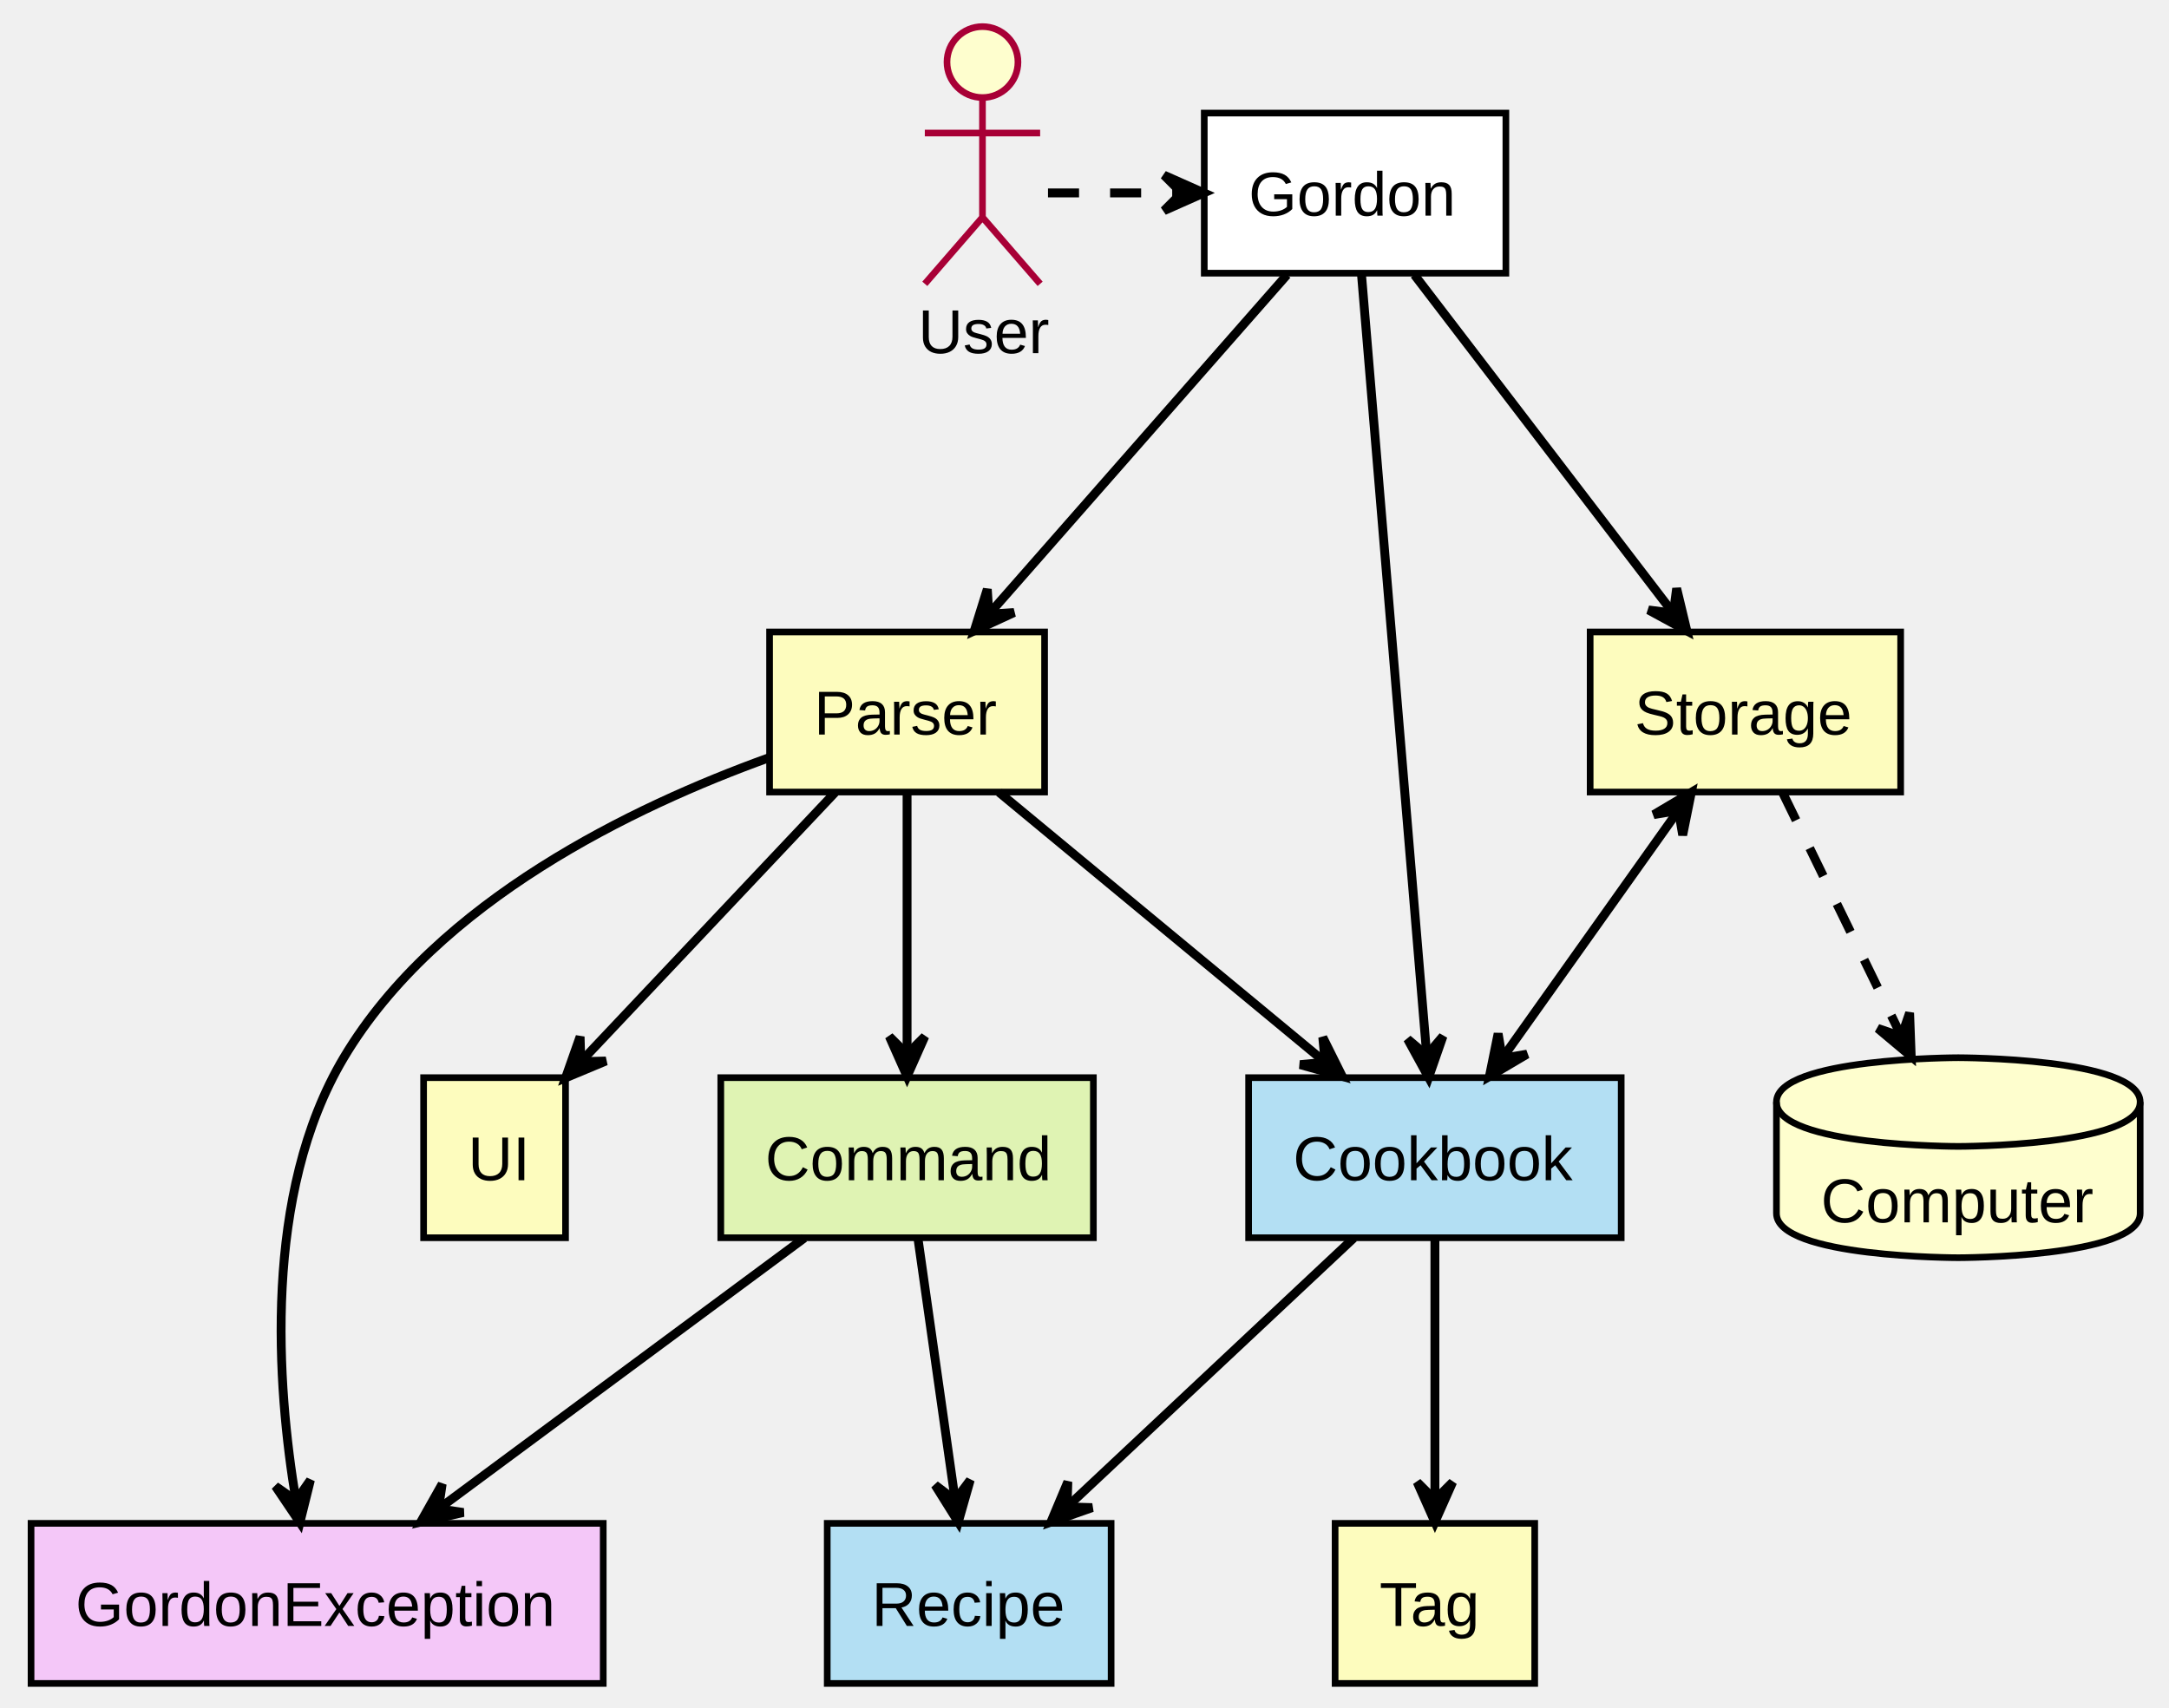
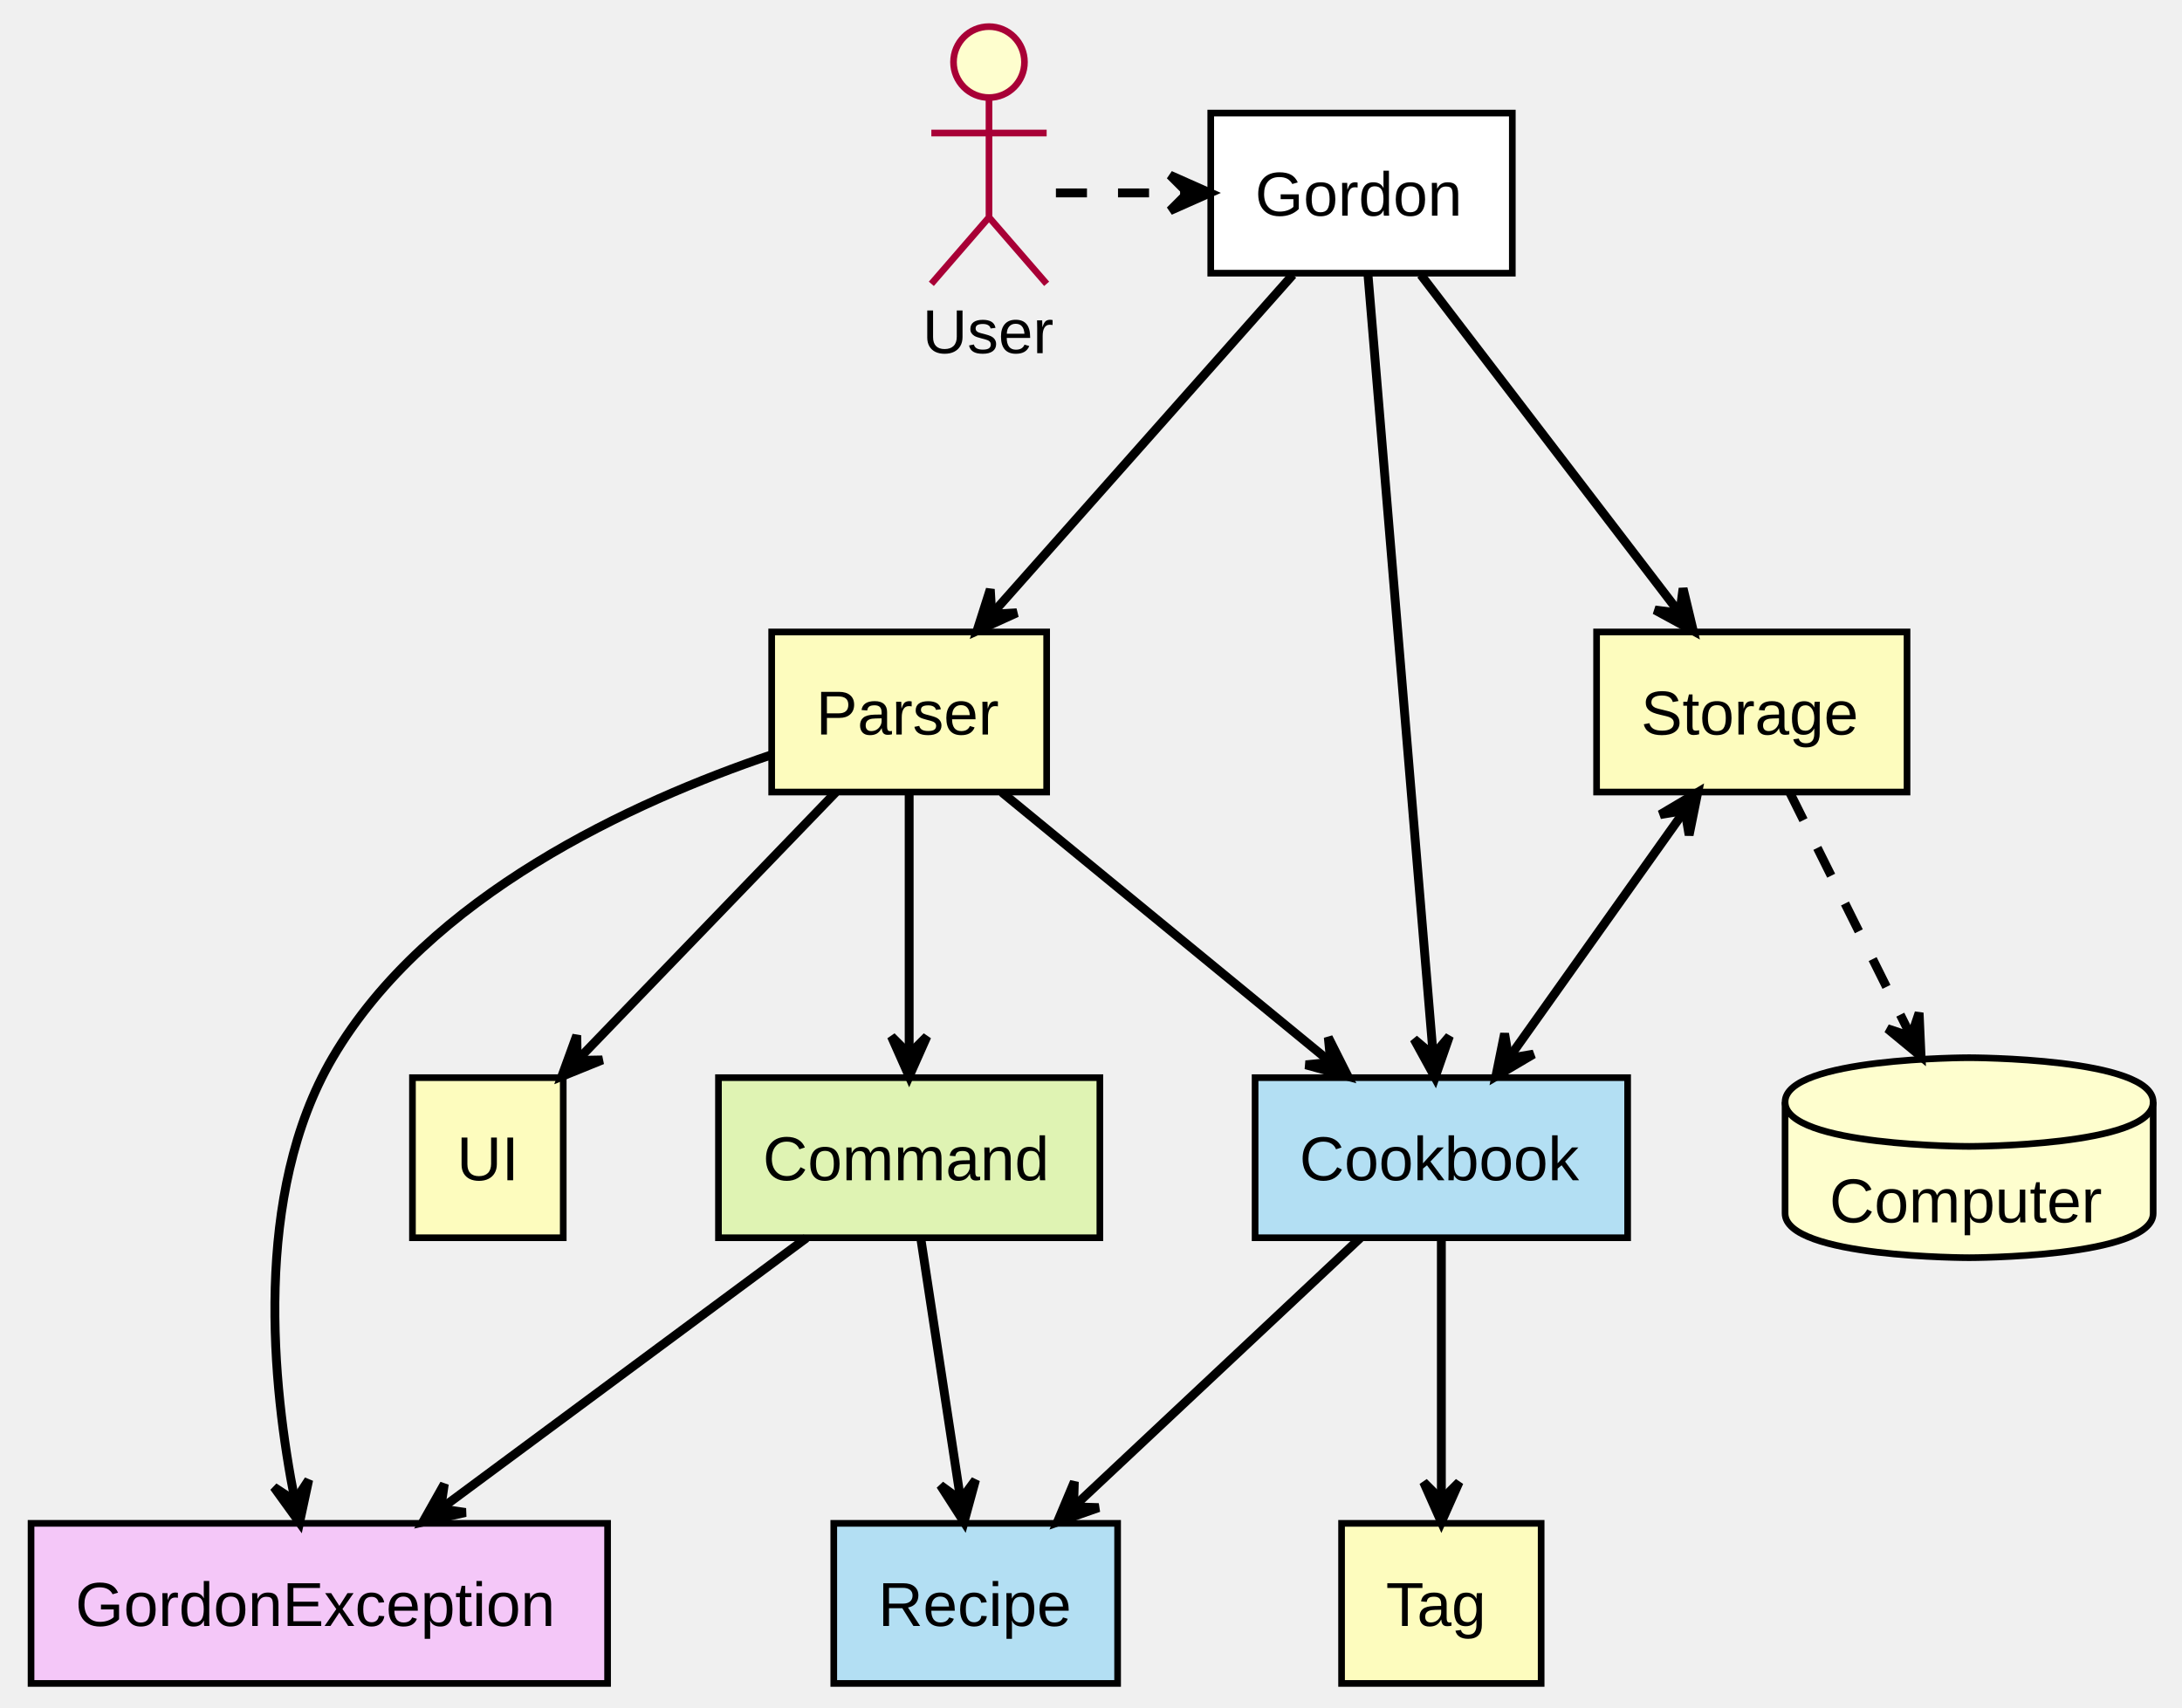
- <svg xmlns="http://www.w3.org/2000/svg" contentScriptType="application/ecmascript" contentStyleType="text/css" height="385px" preserveAspectRatio="none" style="width:489px;height:385px;background:#FFFFFF;" version="1.1" viewBox="0 0 489 385" width="489px" zoomAndPan="magnify">
+ <svg xmlns="http://www.w3.org/2000/svg" contentScriptType="application/ecmascript" contentStyleType="text/css" height="385px" preserveAspectRatio="none" style="width:492px;height:385px;background:#FFFFFF;" version="1.1" viewBox="0 0 492 385" width="492px" zoomAndPan="magnify">
  <defs />
  <g>
-     <rect fill="#FFFFFF" height="36.099" style="stroke:#000000;stroke-width:1.5;" width="68" x="271.5" y="25.5" />
-     <text fill="#000000" font-family="Arial" font-size="14" lengthAdjust="spacing" textLength="48" x="281.5" y="48.632">Gordon</text>
-     <rect fill="#B3DFF3" height="36.099" style="stroke:#000000;stroke-width:1.5;" width="84" x="281.5" y="243" />
-     <text fill="#000000" font-family="Arial" font-size="14" lengthAdjust="spacing" textLength="64" x="291.5" y="266.132">Cookbook</text>
-     <rect fill="#B3DFF3" height="36.099" style="stroke:#000000;stroke-width:1.5;" width="64" x="186.5" y="343.5" />
-     <text fill="#000000" font-family="Arial" font-size="14" lengthAdjust="spacing" textLength="44" x="196.5" y="366.632">Recipe</text>
-     <rect fill="#FDFCBE" height="36.099" style="stroke:#000000;stroke-width:1.5;" width="62" x="173.5" y="142.5" />
-     <text fill="#000000" font-family="Arial" font-size="14" lengthAdjust="spacing" textLength="42" x="183.5" y="165.632">Parser</text>
-     <rect fill="#FDFCBE" height="36.099" style="stroke:#000000;stroke-width:1.5;" width="45" x="301" y="343.5" />
-     <text fill="#000000" font-family="Arial" font-size="14" lengthAdjust="spacing" textLength="25" x="311" y="366.632">Tag</text>
-     <rect fill="#FDFCBE" height="36.099" style="stroke:#000000;stroke-width:1.5;" width="70" x="358.5" y="142.5" />
-     <text fill="#000000" font-family="Arial" font-size="14" lengthAdjust="spacing" textLength="50" x="368.5" y="165.632">Storage</text>
-     <rect fill="#DFF3B3" height="36.099" style="stroke:#000000;stroke-width:1.5;" width="84" x="162.5" y="243" />
-     <text fill="#000000" font-family="Arial" font-size="14" lengthAdjust="spacing" textLength="64" x="172.5" y="266.132">Command</text>
-     <rect fill="#FDFCBE" height="36.099" style="stroke:#000000;stroke-width:1.5;" width="32" x="95.5" y="243" />
-     <text fill="#000000" font-family="Arial" font-size="14" lengthAdjust="spacing" textLength="12" x="105.5" y="266.132">UI</text>
-     <rect fill="#F4C7F8" height="36.099" style="stroke:#000000;stroke-width:1.5;" width="129" x="7" y="343.5" />
-     <text fill="#000000" font-family="Arial" font-size="14" lengthAdjust="spacing" textLength="109" x="17" y="366.632">GordonException</text>
-     <ellipse cx="221.5" cy="14" fill="#FEFECE" rx="8" ry="8" style="stroke:#A80036;stroke-width:1.5;" />
-     <path d="M221.5,22 L221.5,49 M208.5,30 L234.5,30 M221.5,49 L208.5,64 M221.5,49 L234.5,64 " fill="none" style="stroke:#A80036;stroke-width:1.5;" />
-     <text fill="#000000" font-family="Arial" font-size="14" lengthAdjust="spacing" textLength="29" x="207" y="79.632">User</text>
-     <path d="M400.5,248.5 C400.5,238.5 441.5,238.5 441.5,238.5 C441.5,238.5 482.5,238.5 482.5,248.5 L482.5,273.599 C482.5,283.599 441.5,283.599 441.5,283.599 C441.5,283.599 400.5,283.599 400.5,273.599 L400.5,248.5 " fill="#FEFECE" style="stroke:#000000;stroke-width:1.5;" />
-     <path d="M400.5,248.5 C400.5,258.5 441.5,258.5 441.5,258.5 C441.5,258.5 482.5,258.5 482.5,248.5 " fill="none" style="stroke:#000000;stroke-width:1.5;" />
-     <text fill="#000000" font-family="Arial" font-size="14" lengthAdjust="spacing" textLength="62" x="410.5" y="275.632">Computer</text>
-     <path d="M236.27,43.5 C246.25,43.5 256.23,43.5 266.2,43.5 " fill="none" id="User-to-Gordon" style="stroke:#000000;stroke-width:2.0;stroke-dasharray:7.0,7.0;" />
-     <polygon fill="#000000" points="271.42,43.5,262.42,39.5,266.42,43.5,262.42,47.5,271.42,43.5" style="stroke:#000000;stroke-width:2.0;" />
-     <path d="M290.16,61.97 C272.19,82.43 242.41,116.33 223.13,138.29 " fill="none" id="Gordon-to-Parser" style="stroke:#000000;stroke-width:2.0;" />
-     <polygon fill="#000000" points="219.65,142.25,228.595,138.128,222.95,138.493,222.584,132.848,219.65,142.25" style="stroke:#000000;stroke-width:2.0;" />
-     <path d="M306.94,61.77 C310.19,100.64 318.07,194.95 321.66,237.96 " fill="none" id="Gordon-to-Cookbook" style="stroke:#000000;stroke-width:2.0;" />
-     <polygon fill="#000000" points="322.08,242.95,325.319,233.649,321.665,237.967,317.346,234.313,322.08,242.95" style="stroke:#000000;stroke-width:2.0;" />
-     <path d="M173.23,170.91 C142.95,181.84 98.62,203.06 77.5,238.5 C59.18,269.24 62.41,312.46 66.73,338.36 " fill="none" id="Parser-to-GordonException" style="stroke:#000000;stroke-width:2.0;" />
-     <polygon fill="#000000" points="67.61,343.3,69.982,333.741,66.739,338.376,62.104,335.134,67.61,343.3" style="stroke:#000000;stroke-width:2.0;" />
-     <path d="M181.33,279.16 C158.4,296.14 123.28,322.15 98.96,340.17 " fill="none" id="Command-to-GordonException" style="stroke:#000000;stroke-width:2.0;" />
-     <polygon fill="#000000" points="94.85,343.21,104.459,341.048,98.862,340.226,99.684,334.629,94.85,343.21" style="stroke:#000000;stroke-width:2.0;" />
-     <path d="M378.19,183.04 C366.56,199.41 350.63,221.83 338.96,238.25 " fill="none" id="Storage-Cookbook" style="stroke:#000000;stroke-width:2.0;" />
-     <polygon fill="#000000" points="335.79,242.71,344.269,237.7,338.691,238.637,337.753,233.059,335.79,242.71" style="stroke:#000000;stroke-width:2.0;" />
-     <polygon fill="#000000" points="381.31,178.66,372.839,183.684,378.416,182.737,379.363,188.314,381.31,178.66" style="stroke:#000000;stroke-width:2.0;" />
-     <path d="M305.21,279.16 C287.25,296 259.84,321.72 240.65,339.72 " fill="none" id="Cookbook-to-Recipe" style="stroke:#000000;stroke-width:2.0;" />
-     <polygon fill="#000000" points="236.93,343.21,246.225,339.954,240.571,339.783,240.742,334.129,236.93,343.21" style="stroke:#000000;stroke-width:2.0;" />
-     <path d="M323.5,279.16 C323.5,295.44 323.5,320.02 323.5,337.89 " fill="none" id="Cookbook-to-Tag" style="stroke:#000000;stroke-width:2.0;" />
-     <polygon fill="#000000" points="323.5,343.21,327.5,334.21,323.5,338.21,319.5,334.21,323.5,343.21" style="stroke:#000000;stroke-width:2.0;" />
-     <path d="M318.87,61.97 C334.46,82.35 360.25,116.05 377.06,138.02 " fill="none" id="Gordon-to-Storage" style="stroke:#000000;stroke-width:2.0;" />
-     <polygon fill="#000000" points="380.3,142.25,378.001,132.673,377.259,138.281,371.651,137.539,380.3,142.25" style="stroke:#000000;stroke-width:2.0;" />
-     <path d="M225.23,178.66 C245.66,195.57 276.91,221.44 298.66,239.44 " fill="none" id="Parser-to-Cookbook" style="stroke:#000000;stroke-width:2.0;" />
-     <polygon fill="#000000" points="302.61,242.71,298.218,233.895,298.755,239.526,293.124,240.063,302.61,242.71" style="stroke:#000000;stroke-width:2.0;" />
-     <path d="M204.5,178.66 C204.5,194.94 204.5,219.52 204.5,237.39 " fill="none" id="Parser-to-Command" style="stroke:#000000;stroke-width:2.0;" />
-     <polygon fill="#000000" points="204.5,242.71,208.5,233.71,204.5,237.71,200.5,233.71,204.5,242.71" style="stroke:#000000;stroke-width:2.0;" />
-     <path d="M188.3,178.66 C172.43,195.47 148.22,221.11 131.24,239.1 " fill="none" id="Parser-to-UI" style="stroke:#000000;stroke-width:2.0;" />
-     <polygon fill="#000000" points="127.51,243.04,136.599,239.246,130.944,239.406,130.785,233.751,127.51,243.04" style="stroke:#000000;stroke-width:2.0;" />
-     <path d="M206.94,279.16 C209.25,295.44 212.75,320.02 215.29,337.89 " fill="none" id="Command-to-Recipe" style="stroke:#000000;stroke-width:2.0;" />
-     <polygon fill="#000000" points="216.04,343.21,218.738,333.738,215.339,338.259,210.817,334.86,216.04,343.21" style="stroke:#000000;stroke-width:2.0;" />
-     <path d="M401.86,178.66 C409.23,193.77 420.07,216.03 428.56,233.44 " fill="none" id="Storage-to-Computer" style="stroke:#000000;stroke-width:2.0;stroke-dasharray:7.0,7.0;" />
-     <polygon fill="#000000" points="430.88,238.22,430.521,228.378,428.684,233.728,423.334,231.891,430.88,238.22" style="stroke:#000000;stroke-width:2.0;" />
+     <rect fill="#FFFFFF" height="36.099" style="stroke:#000000;stroke-width:1.5;" width="68" x="273" y="25.5" />
+     <text fill="#000000" font-family="Arial" font-size="14" lengthAdjust="spacing" textLength="48" x="283" y="48.632">Gordon</text>
+     <rect fill="#B3DFF3" height="36.099" style="stroke:#000000;stroke-width:1.5;" width="84" x="283" y="243" />
+     <text fill="#000000" font-family="Arial" font-size="14" lengthAdjust="spacing" textLength="64" x="293" y="266.132">Cookbook</text>
+     <rect fill="#B3DFF3" height="36.099" style="stroke:#000000;stroke-width:1.5;" width="64" x="188" y="343.5" />
+     <text fill="#000000" font-family="Arial" font-size="14" lengthAdjust="spacing" textLength="44" x="198" y="366.632">Recipe</text>
+     <rect fill="#FDFCBE" height="36.099" style="stroke:#000000;stroke-width:1.5;" width="62" x="174" y="142.5" />
+     <text fill="#000000" font-family="Arial" font-size="14" lengthAdjust="spacing" textLength="42" x="184" y="165.632">Parser</text>
+     <rect fill="#FDFCBE" height="36.099" style="stroke:#000000;stroke-width:1.5;" width="45" x="302.5" y="343.5" />
+     <text fill="#000000" font-family="Arial" font-size="14" lengthAdjust="spacing" textLength="25" x="312.5" y="366.632">Tag</text>
+     <rect fill="#FDFCBE" height="36.099" style="stroke:#000000;stroke-width:1.5;" width="70" x="360" y="142.5" />
+     <text fill="#000000" font-family="Arial" font-size="14" lengthAdjust="spacing" textLength="50" x="370" y="165.632">Storage</text>
+     <rect fill="#DFF3B3" height="36.099" style="stroke:#000000;stroke-width:1.5;" width="86" x="162" y="243" />
+     <text fill="#000000" font-family="Arial" font-size="14" lengthAdjust="spacing" textLength="66" x="172" y="266.132">Command</text>
+     <rect fill="#FDFCBE" height="36.099" style="stroke:#000000;stroke-width:1.5;" width="34" x="93" y="243" />
+     <text fill="#000000" font-family="Arial" font-size="14" lengthAdjust="spacing" textLength="14" x="103" y="266.132">UI</text>
+     <rect fill="#F4C7F8" height="36.099" style="stroke:#000000;stroke-width:1.5;" width="130" x="7" y="343.5" />
+     <text fill="#000000" font-family="Arial" font-size="14" lengthAdjust="spacing" textLength="110" x="17" y="366.632">GordonException</text>
+     <ellipse cx="223" cy="14" fill="#FEFECE" rx="8" ry="8" style="stroke:#A80036;stroke-width:1.5;" />
+     <path d="M223,22 L223,49 M210,30 L236,30 M223,49 L210,64 M223,49 L236,64 " fill="none" style="stroke:#A80036;stroke-width:1.5;" />
+     <text fill="#000000" font-family="Arial" font-size="14" lengthAdjust="spacing" textLength="30" x="208" y="79.632">User</text>
+     <path d="M402.5,248.5 C402.5,238.5 444,238.5 444,238.5 C444,238.5 485.5,238.5 485.5,248.5 L485.5,273.599 C485.5,283.599 444,283.599 444,283.599 C444,283.599 402.5,283.599 402.5,273.599 L402.5,248.5 " fill="#FEFECE" style="stroke:#000000;stroke-width:1.5;" />
+     <path d="M402.5,248.5 C402.5,258.5 444,258.5 444,258.5 C444,258.5 485.5,258.5 485.5,248.5 " fill="none" style="stroke:#000000;stroke-width:1.5;" />
+     <text fill="#000000" font-family="Arial" font-size="14" lengthAdjust="spacing" textLength="63" x="412.5" y="275.632">Computer</text>
+     <path d="M238.09,43.5 C247.95,43.5 257.81,43.5 267.66,43.5 " fill="none" id="User-to-Gordon" style="stroke:#000000;stroke-width:2.0;stroke-dasharray:7.0,7.0;" />
+     <polygon fill="#000000" points="272.82,43.5,263.82,39.5,267.82,43.5,263.82,47.5,272.82,43.5" style="stroke:#000000;stroke-width:2.0;" />
+     <path d="M291.51,61.97 C273.36,82.43 243.29,116.33 223.81,138.29 " fill="none" id="Gordon-to-Parser" style="stroke:#000000;stroke-width:2.0;" />
+     <polygon fill="#000000" points="220.3,142.25,229.27,138.183,223.623,138.514,223.292,132.867,220.3,142.25" style="stroke:#000000;stroke-width:2.0;" />
+     <path d="M308.44,61.77 C311.69,100.64 319.57,194.95 323.16,237.96 " fill="none" id="Gordon-to-Cookbook" style="stroke:#000000;stroke-width:2.0;" />
+     <polygon fill="#000000" points="323.58,242.95,326.819,233.649,323.165,237.967,318.846,234.313,323.58,242.95" style="stroke:#000000;stroke-width:2.0;" />
+     <path d="M173.98,170.19 C142.84,180.74 96.49,201.84 75,238.5 C56.92,269.34 61.37,312.53 66.51,338.39 " fill="none" id="Parser-to-GordonException" style="stroke:#000000;stroke-width:2.0;" />
+     <polygon fill="#000000" points="67.54,343.33,69.606,333.7,66.513,338.437,61.776,335.344,67.54,343.33" style="stroke:#000000;stroke-width:2.0;" />
+     <path d="M181.83,279.16 C158.9,296.14 123.78,322.15 99.46,340.17 " fill="none" id="Command-to-GordonException" style="stroke:#000000;stroke-width:2.0;" />
+     <polygon fill="#000000" points="95.35,343.21,104.959,341.048,99.362,340.226,100.184,334.629,95.35,343.21" style="stroke:#000000;stroke-width:2.0;" />
+     <path d="M379.69,183.04 C368.06,199.41 352.13,221.83 340.46,238.25 " fill="none" id="Storage-Cookbook" style="stroke:#000000;stroke-width:2.0;" />
+     <polygon fill="#000000" points="337.29,242.71,345.769,237.7,340.191,238.637,339.253,233.059,337.29,242.71" style="stroke:#000000;stroke-width:2.0;" />
+     <polygon fill="#000000" points="382.81,178.66,374.339,183.684,379.916,182.737,380.863,188.314,382.81,178.66" style="stroke:#000000;stroke-width:2.0;" />
+     <path d="M306.71,279.16 C288.75,296 261.34,321.72 242.15,339.72 " fill="none" id="Cookbook-to-Recipe" style="stroke:#000000;stroke-width:2.0;" />
+     <polygon fill="#000000" points="238.43,343.21,247.725,339.954,242.071,339.783,242.242,334.129,238.43,343.21" style="stroke:#000000;stroke-width:2.0;" />
+     <path d="M325,279.16 C325,295.44 325,320.02 325,337.89 " fill="none" id="Cookbook-to-Tag" style="stroke:#000000;stroke-width:2.0;" />
+     <polygon fill="#000000" points="325,343.21,329,334.21,325,338.21,321,334.21,325,343.21" style="stroke:#000000;stroke-width:2.0;" />
+     <path d="M320.37,61.97 C335.96,82.35 361.75,116.05 378.56,138.02 " fill="none" id="Gordon-to-Storage" style="stroke:#000000;stroke-width:2.0;" />
+     <polygon fill="#000000" points="381.8,142.25,379.501,132.673,378.759,138.281,373.151,137.539,381.8,142.25" style="stroke:#000000;stroke-width:2.0;" />
+     <path d="M225.9,178.66 C246.51,195.57 278.02,221.44 299.95,239.44 " fill="none" id="Parser-to-Cookbook" style="stroke:#000000;stroke-width:2.0;" />
+     <polygon fill="#000000" points="303.93,242.71,299.503,233.912,300.062,239.542,294.433,240.101,303.93,242.71" style="stroke:#000000;stroke-width:2.0;" />
+     <path d="M205,178.66 C205,194.94 205,219.52 205,237.39 " fill="none" id="Parser-to-Command" style="stroke:#000000;stroke-width:2.0;" />
+     <polygon fill="#000000" points="205,242.71,209,233.71,205,237.71,201,233.71,205,242.71" style="stroke:#000000;stroke-width:2.0;" />
+     <path d="M188.45,178.66 C172.34,195.36 147.81,220.79 130.48,238.77 " fill="none" id="Parser-to-UI" style="stroke:#000000;stroke-width:2.0;" />
+     <polygon fill="#000000" points="126.68,242.71,135.807,239.008,130.151,239.111,130.048,233.455,126.68,242.71" style="stroke:#000000;stroke-width:2.0;" />
+     <path d="M207.61,279.16 C210.09,295.44 213.84,320.02 216.56,337.89 " fill="none" id="Command-to-Recipe" style="stroke:#000000;stroke-width:2.0;" />
+     <polygon fill="#000000" points="217.37,343.21,219.961,333.708,216.613,338.268,212.053,334.919,217.37,343.21" style="stroke:#000000;stroke-width:2.0;" />
+     <path d="M403.54,178.66 C411.05,193.77 422.13,216.03 430.79,233.44 " fill="none" id="Storage-to-Computer" style="stroke:#000000;stroke-width:2.0;stroke-dasharray:7.0,7.0;" />
+     <polygon fill="#000000" points="433.16,238.22,432.725,228.381,430.93,233.745,425.565,231.949,433.16,238.22" style="stroke:#000000;stroke-width:2.0;" />
  </g>
</svg>
